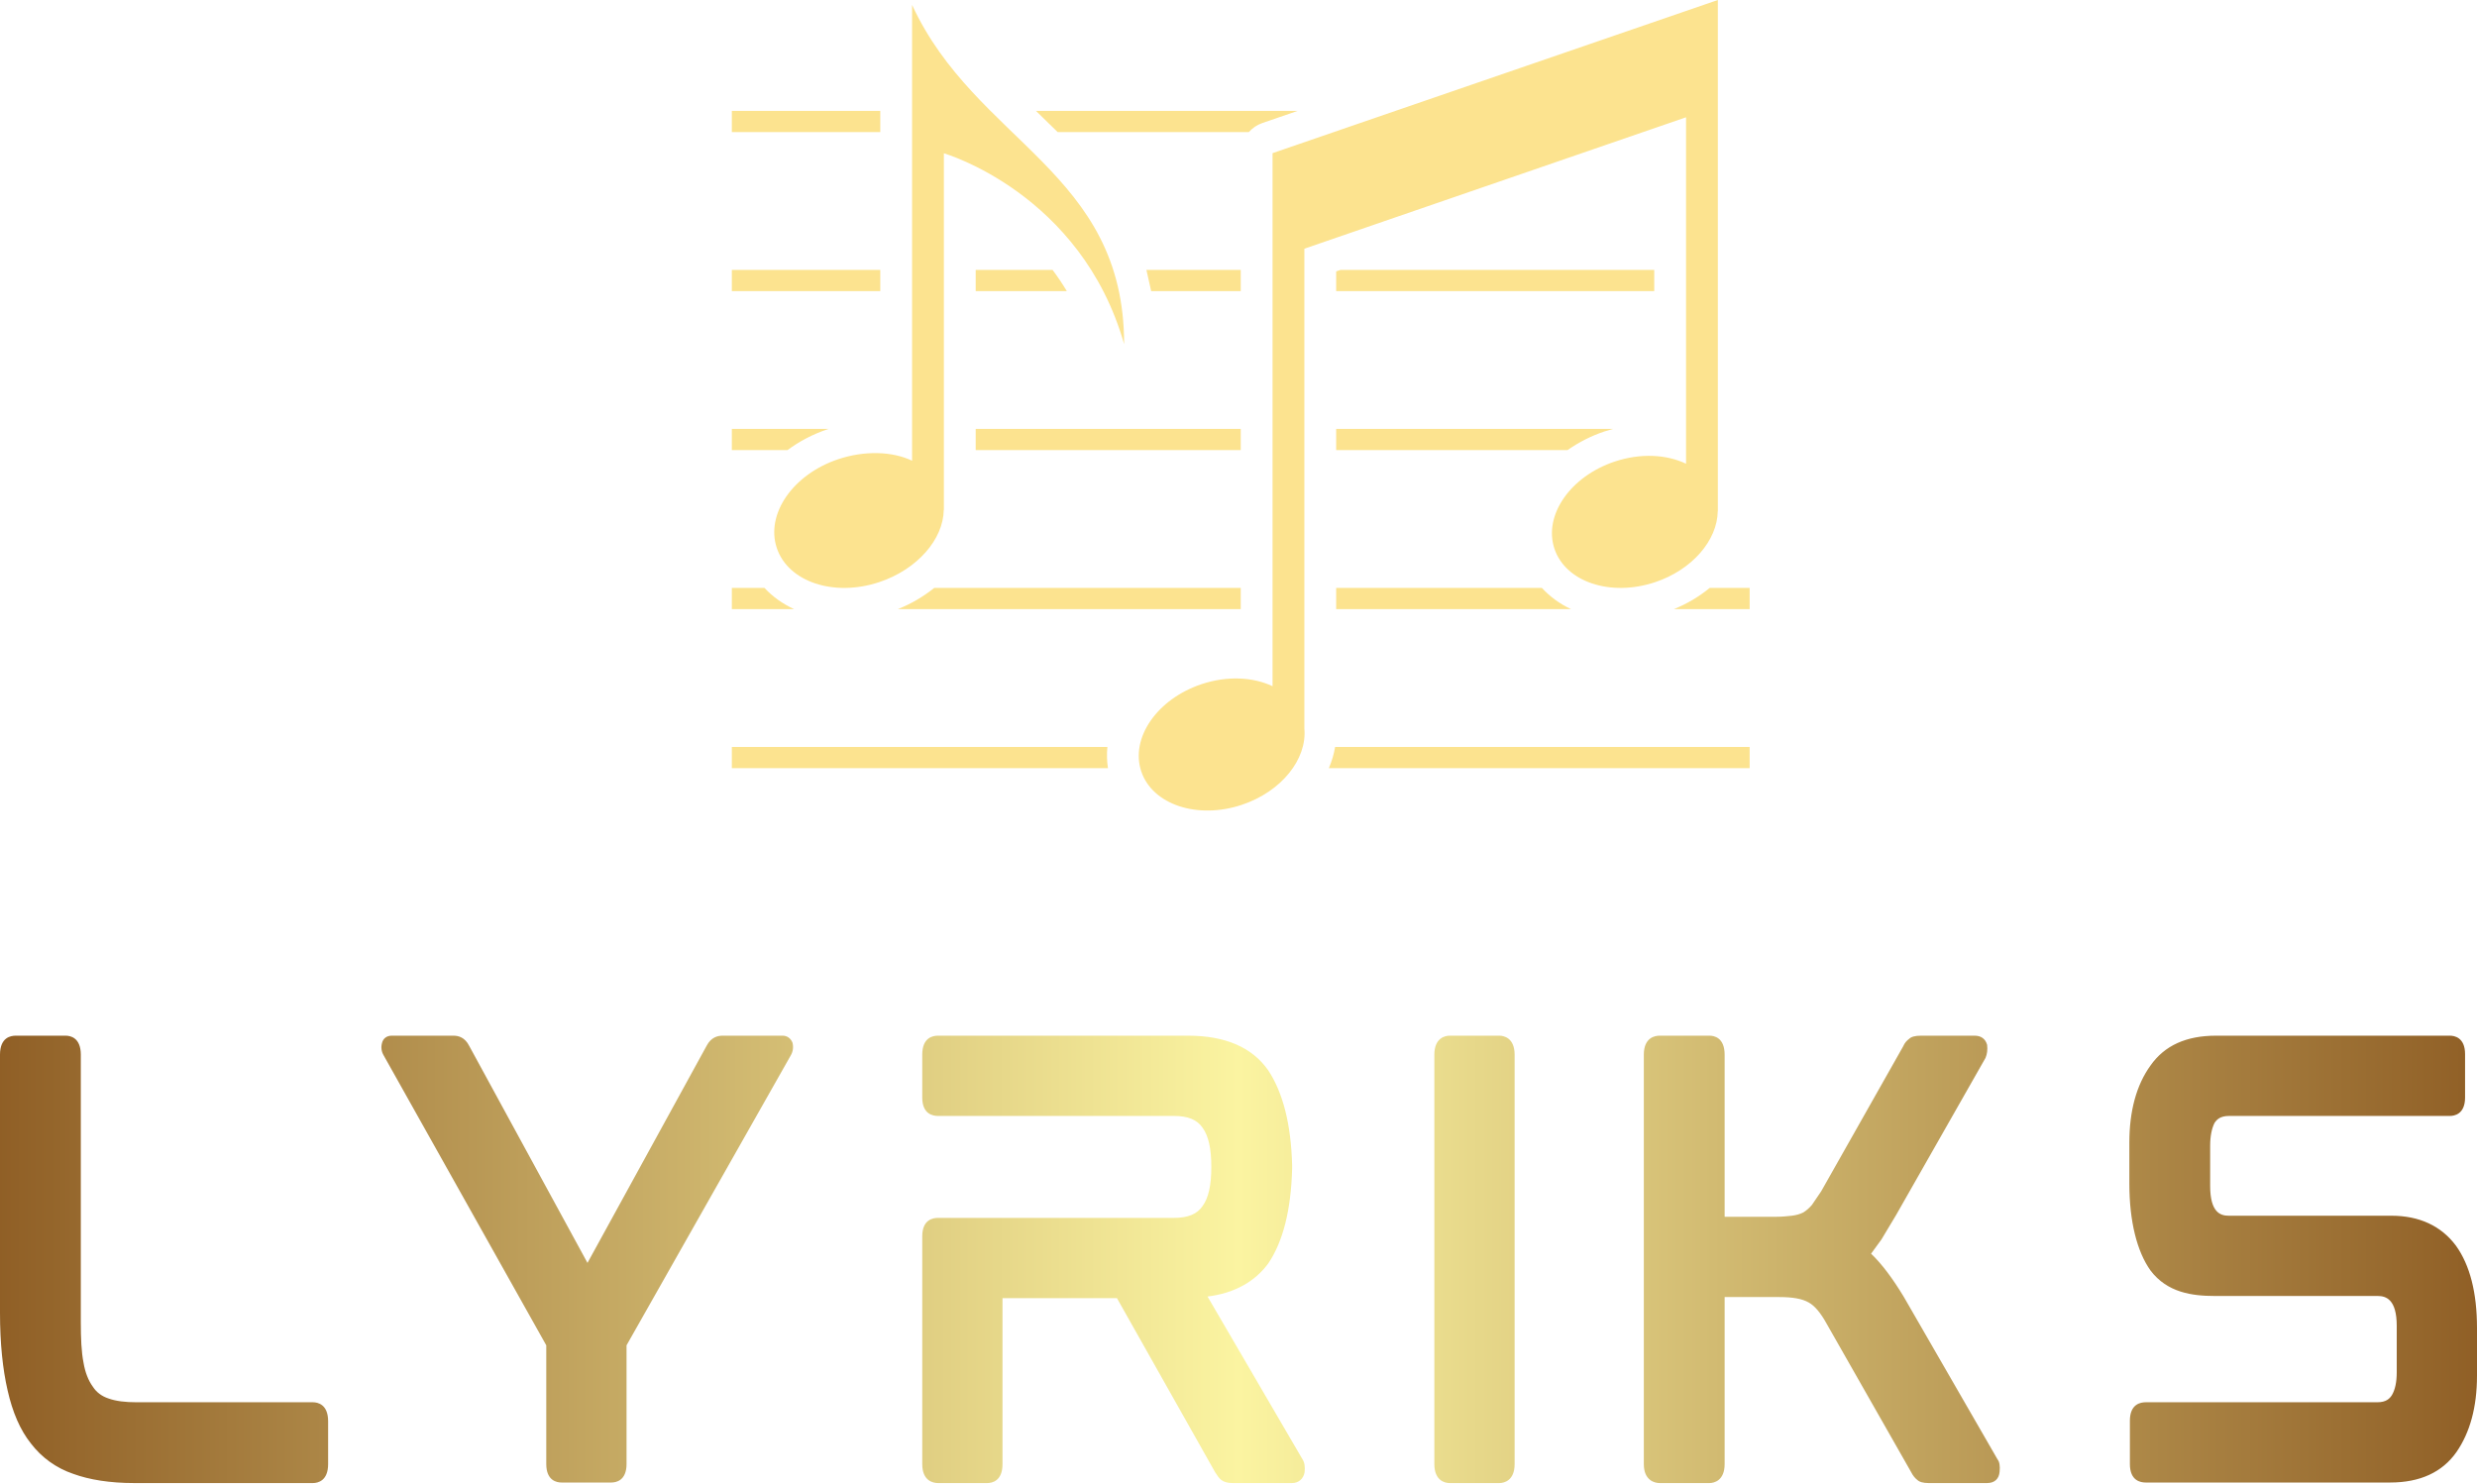
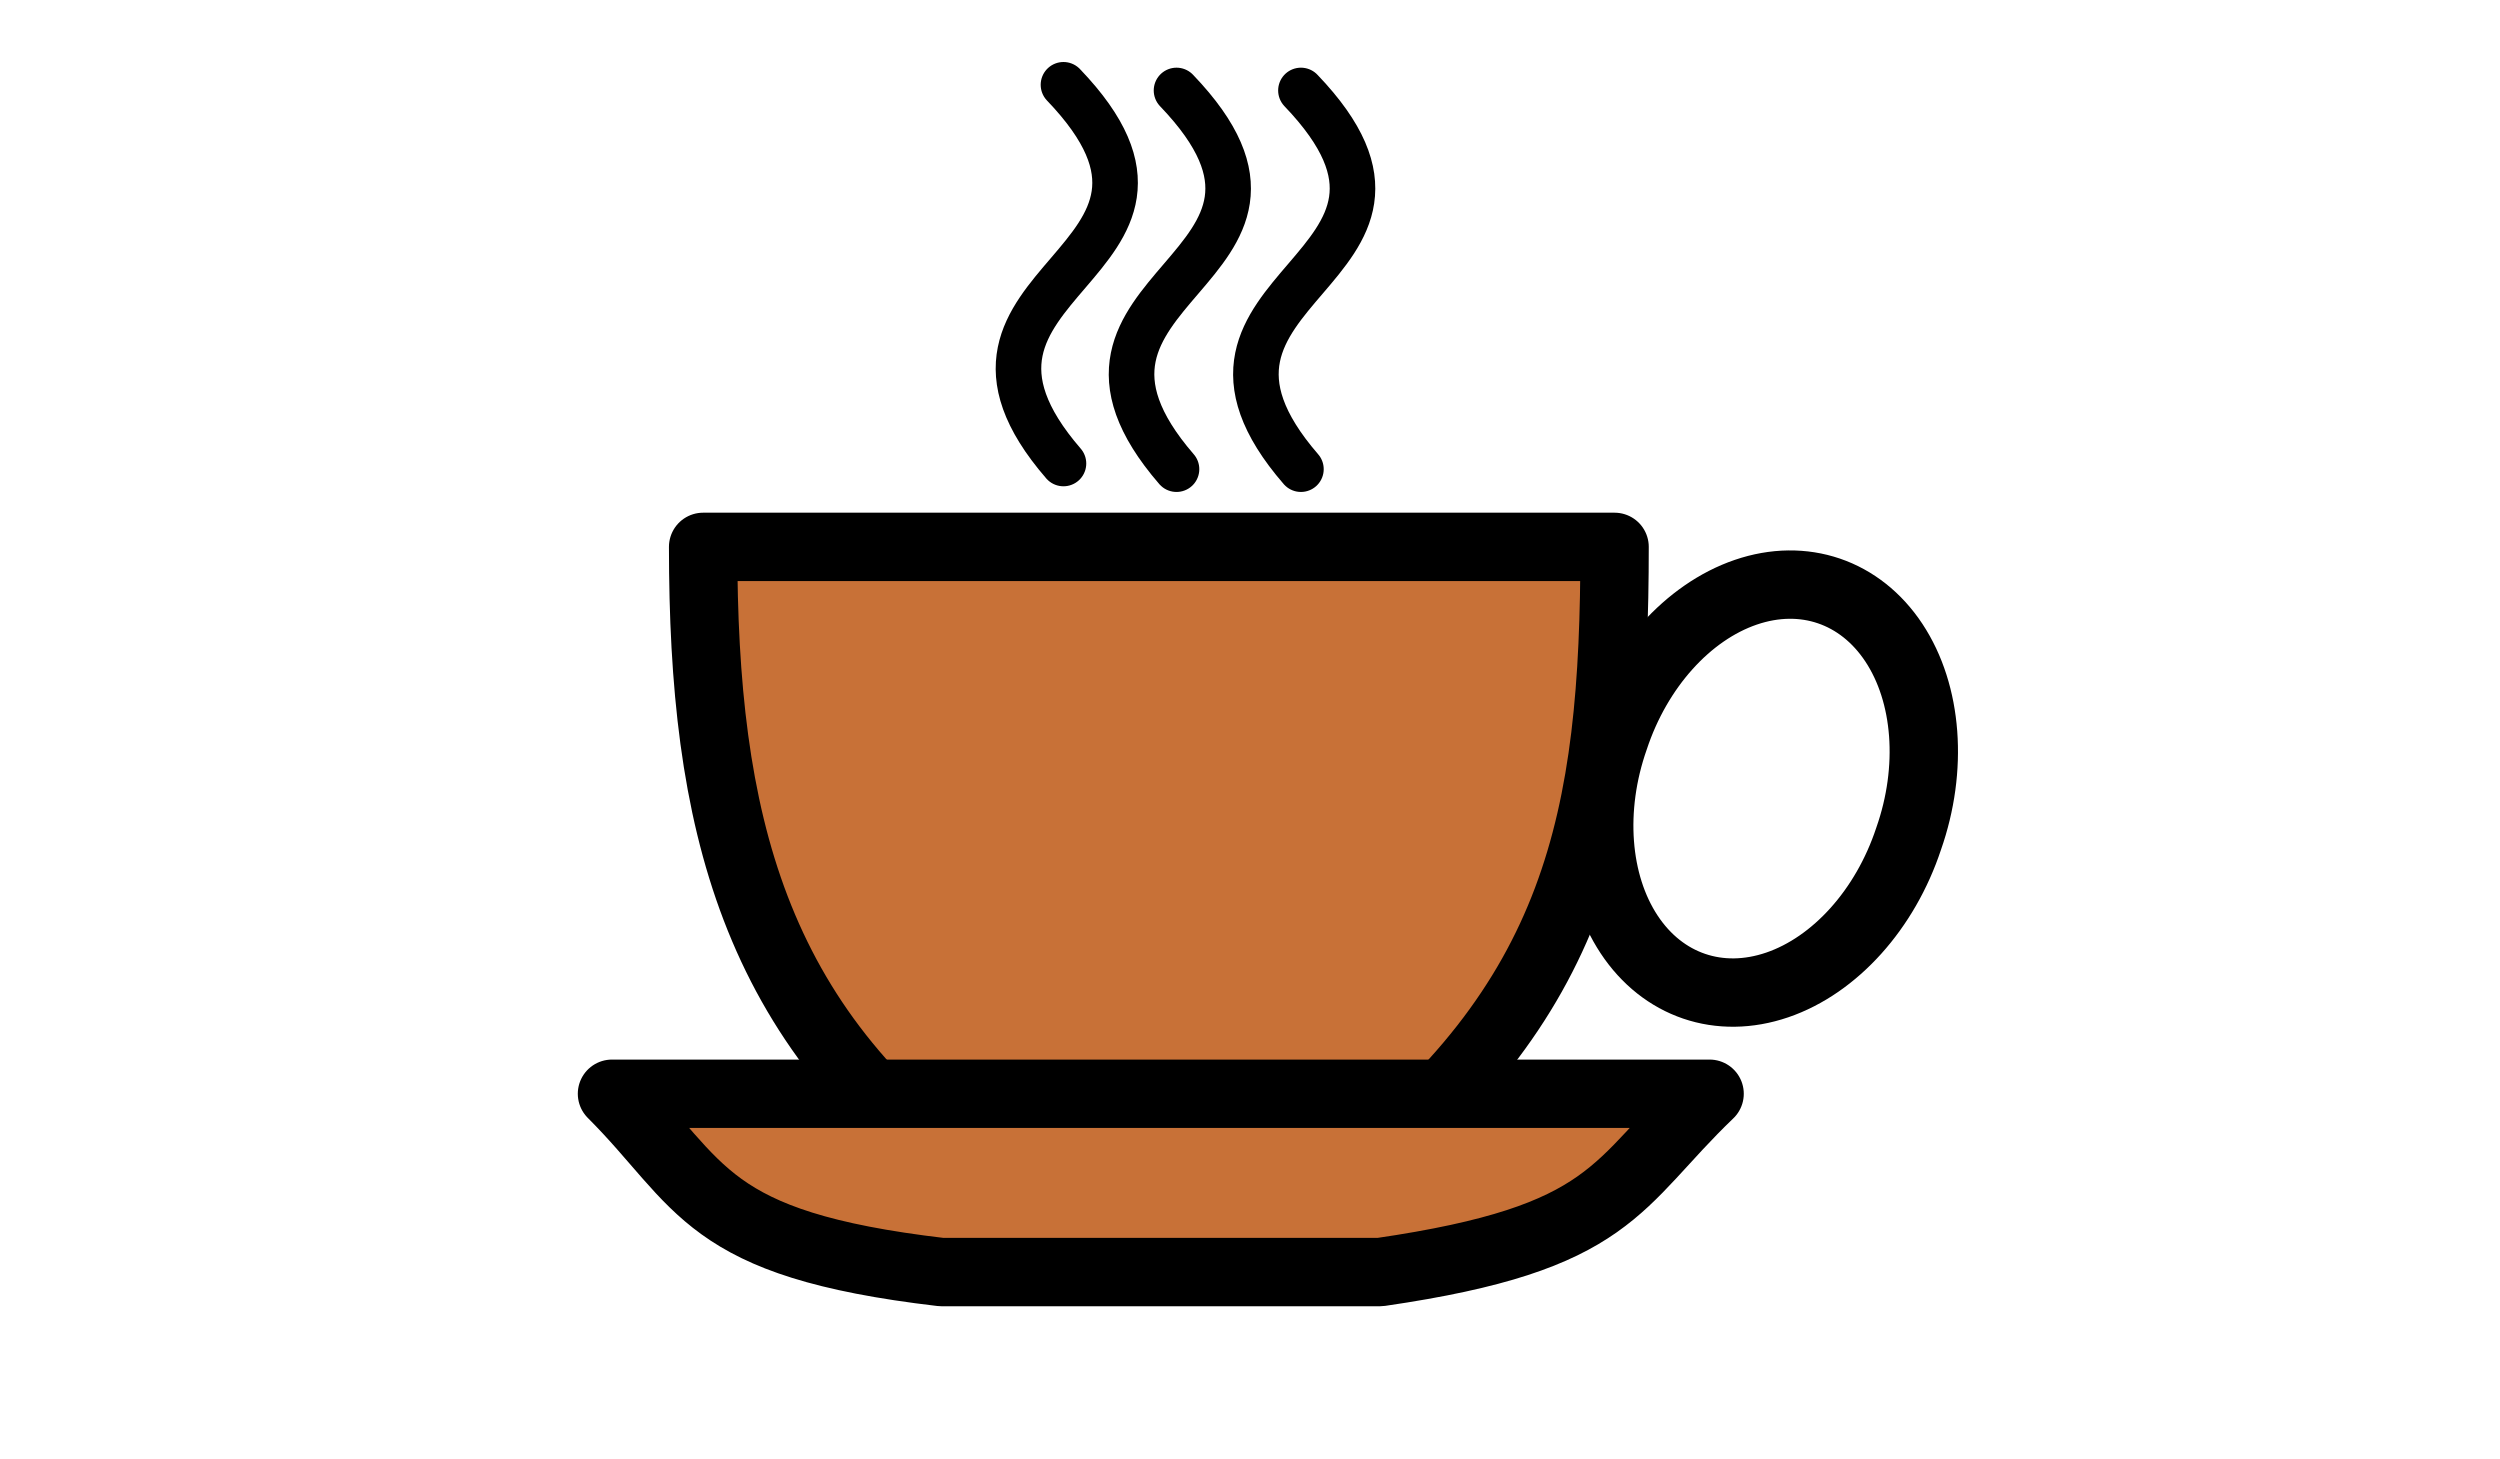
- <svg xmlns="http://www.w3.org/2000/svg" width="220" height="131.741">
-   <defs>
-     <linearGradient id="A">
-       <stop stop-color="#8f5e25" offset="0" />
-       <stop stop-color="#fbf4a1" offset=".5" />
-       <stop stop-color="#8f5e25" offset="1" />
-     </linearGradient>
-   </defs>
-   <path d="M95 8.539L53 22.986V73.27c-1.832-.864-4.27-1.001-6.694-.193-4.192 1.397-6.74 5.078-5.692 8.222s5.295 4.559 9.487 3.162c3.742-1.247 6.166-4.314 5.899-7.195V32l36-12.397v32.681c-1.835-.876-4.286-1.019-6.722-.207-4.192 1.397-6.74 5.078-5.692 8.222s5.295 4.559 9.487 3.162c3.525-1.175 5.878-3.965 5.918-6.692H95V8.539zM19 9v43c-1.869-.892-4.481-.971-6.963-.143-4.269 1.423-6.865 5.172-5.798 8.374s5.393 4.644 9.663 3.221c3.59-1.197 6.047-4.038 6.087-6.816H22V23s12.926 3.741 17 18c0-16.296-14-19-20-32zm18.423 70H2v2h35.476a7.75 7.75 0 0 1-.053-2zM98 81v-2H58.9a8.66 8.66 0 0 1-.591 2H98zM5.078 64H2v2h5.87c-1.081-.501-2.028-1.176-2.792-2zM98 66v-2h-3.769c-.978.804-2.112 1.487-3.377 2H98zm-19.599-2H59v2h22.155a8.74 8.74 0 0 1-2.754-2zM21.09 64a13.4 13.4 0 0 1-3.433 2H50v-2H21.09zM25 49h25v2H25zm-13.875 0H2v2h5.25c1.106-.825 2.395-1.508 3.839-1.99.012-.004.024-.006.036-.01zM59 51h21.822a13.5 13.5 0 0 1 3.507-1.769l.796-.231H59v2zM32.25 34H25v2h8.595c-.427-.712-.877-1.378-1.345-2zM2 34h14v2H2zm57 2h30v-2H59.406l-.406.14zm-17.449 0H50v-2h-8.898l.449 2zm-8.817-15h18.028a2.99 2.99 0 0 1 1.263-.851L55.366 19h-24.68l2.048 2zM2 19h14v2H2z" transform="matrix(.941663 0 0 .941663 63.11667 -8.040863)" fill="#fce38f" />
-   <path d="M26.28 34.08c.36 0 1.12.16 1.12 1.4v3.16c0 1.24-.76 1.4-1.12 1.4h-13.2c-1.76 0-3.28-.24-4.48-.68a6.55 6.55 0 0 1-3.12-2.24c-.8-1-1.36-2.32-1.72-3.92-.36-1.56-.56-3.48-.56-5.72V8.44c0-1.28.8-1.4 1.16-1.4h3.68c.32 0 1.12.12 1.12 1.4v19.72c0 1.2.04 2.2.2 3 .12.72.36 1.32.68 1.76.28.44.68.72 1.16.88.56.2 1.24.28 2.08.28h13zM60.929 7.04c.32 0 .6.2.72.52.08.32.04.64-.12.92l-12.12 21.4v8.76c0 1.24-.8 1.36-1.12 1.36h-3.68c-.32 0-1.12-.12-1.12-1.36v-8.76l-12-21.4a1.15 1.15 0 0 1-.12-.88c.08-.36.36-.56.72-.56h4.56c.36 0 .84.12 1.16.76l8.72 16 8.8-16.04c.32-.6.8-.72 1.16-.72h4.44zm38.329 31.24c.16.24.2.56.16.96-.08.48-.44.8-.92.8h-4.4c-.36 0-.64-.08-.84-.24-.16-.12-.28-.32-.44-.56l-7.24-12.84h-8.44v12.24c0 1.24-.76 1.4-1.12 1.4h-3.64c-.36 0-1.16-.16-1.16-1.4v-16.8c0-1.24.8-1.36 1.16-1.36h17.4c1.04 0 1.72-.28 2.12-.88.44-.6.64-1.56.64-2.88s-.2-2.28-.64-2.88c-.4-.6-1.08-.88-2.12-.88h-17.4c-.36 0-1.16-.12-1.16-1.36V8.44c0-1.28.8-1.4 1.16-1.4h18.44c2.72 0 4.72.84 5.92 2.56 1.08 1.64 1.68 3.96 1.76 7v.24c-.08 3.08-.68 5.4-1.76 7-1 1.36-2.52 2.2-4.48 2.44zm14.529-31.24c.32 0 1.12.16 1.12 1.4v30.2c0 1.24-.8 1.4-1.12 1.4h-3.68c-.32 0-1.12-.16-1.12-1.4V8.44c0-1.24.8-1.4 1.12-1.4h3.68zm29.809 19.24l6.92 12c.16.2.2.52.16.92-.04.52-.36.84-.92.84h-4.32c-.4 0-.68-.08-.84-.24-.16-.12-.32-.32-.44-.56l-6.24-10.96c-.44-.8-.88-1.32-1.32-1.56-.48-.28-1.2-.4-2.16-.4h-4.04v12.32c0 1.24-.8 1.4-1.12 1.4h-3.68c-.32 0-1.16-.16-1.16-1.4V8.44c0-1.28.84-1.4 1.16-1.4h3.68c.32 0 1.12.12 1.12 1.4V20.4h3.68c.52 0 .96-.04 1.28-.08s.6-.12.84-.24c.2-.12.44-.32.64-.56l.68-1 6.04-10.68c.12-.28.28-.44.44-.56.16-.16.44-.24.88-.24h3.96c.48 0 .8.24.92.68.04.36 0 .68-.12.96l-6.6 11.6-1.08 1.8-.76 1.04c.8.76 1.6 1.84 2.4 3.16zm35.969-5.96c2.08 0 3.68.76 4.76 2.2 1.04 1.44 1.56 3.48 1.56 6.08v3.52c0 2.32-.52 4.2-1.52 5.64-1.04 1.48-2.68 2.24-4.88 2.24h-18.04c-.36 0-1.16-.12-1.16-1.36v-3.2c0-1.24.8-1.36 1.16-1.36h17.08c.68 0 .92-.28 1.08-.52.24-.4.36-.96.36-1.68v-3.44c0-1.96-.8-2.2-1.4-2.2h-12c-1.68 0-3.52-.24-4.76-1.88-1-1.4-1.56-3.64-1.56-6.4v-3.04c0-2.32.52-4.24 1.56-5.68 1.04-1.48 2.64-2.2 4.84-2.2h17.24c.32 0 1.12.12 1.12 1.36v3.2c0 1.24-.8 1.36-1.12 1.36h-16.28c-.68 0-.92.28-1.08.52-.2.4-.32.96-.32 1.68v2.96c0 1.96.76 2.2 1.36 2.2h12z" transform="matrix(1.204259 0 0 1.204259 -3.853629 83.52203)" fill="url(#A)" />
+ <svg xmlns="http://www.w3.org/2000/svg" width="120" height="70" id="svg2" viewBox="0 0 128 128" version="1.0">
+   <g id="layer1" stroke="#000" transform="translate(-66.38 -391.32)">
+     <path id="path7583" stroke-linejoin="round" d="m82.38 439.32h80c0 24-3.16 40-24 56h-32c-19.691-14.07-24-32-24-56z" fill-rule="evenodd" stroke-width="6" fill="#c87137" />
+     <path id="path7585" stroke-linejoin="round" d="m74.38 487.32h96.34c-8.34 8-8.34 12.66-28.91 15.65h-38.53c-20.9-2.45-20.9-7.65-28.9-15.65z" fill-rule="evenodd" stroke-width="6" fill="#c87137" />
+     <path id="path7589" stroke-linejoin="round" d="m116.09 67.721a13.643 18.109 0 1 1 -27.284 0 13.643 18.109 0 1 1 27.284 0z" transform="matrix(.94651 .32267 -.32267 .94651 100.16 363.38)" stroke-linecap="round" stroke-width="6" fill="none" />
+     <path id="path7593" d="m47.628 7.442c15.257 15.917-14.094 16.96 0 33.24" transform="translate(66.38 391.32)" stroke-linecap="round" stroke-width="4" fill="none" />
+     <path id="path7595" stroke-width="4" stroke-linecap="round" fill="none" d="m123.93 399.26c15.26 15.92-14.09 16.96 0 33.24" />
+     <path id="path7597" stroke-width="4" stroke-linecap="round" fill="none" d="m134.85 399.26c15.25 15.92-14.1 16.96 0 33.24" />
+   </g>
</svg>
